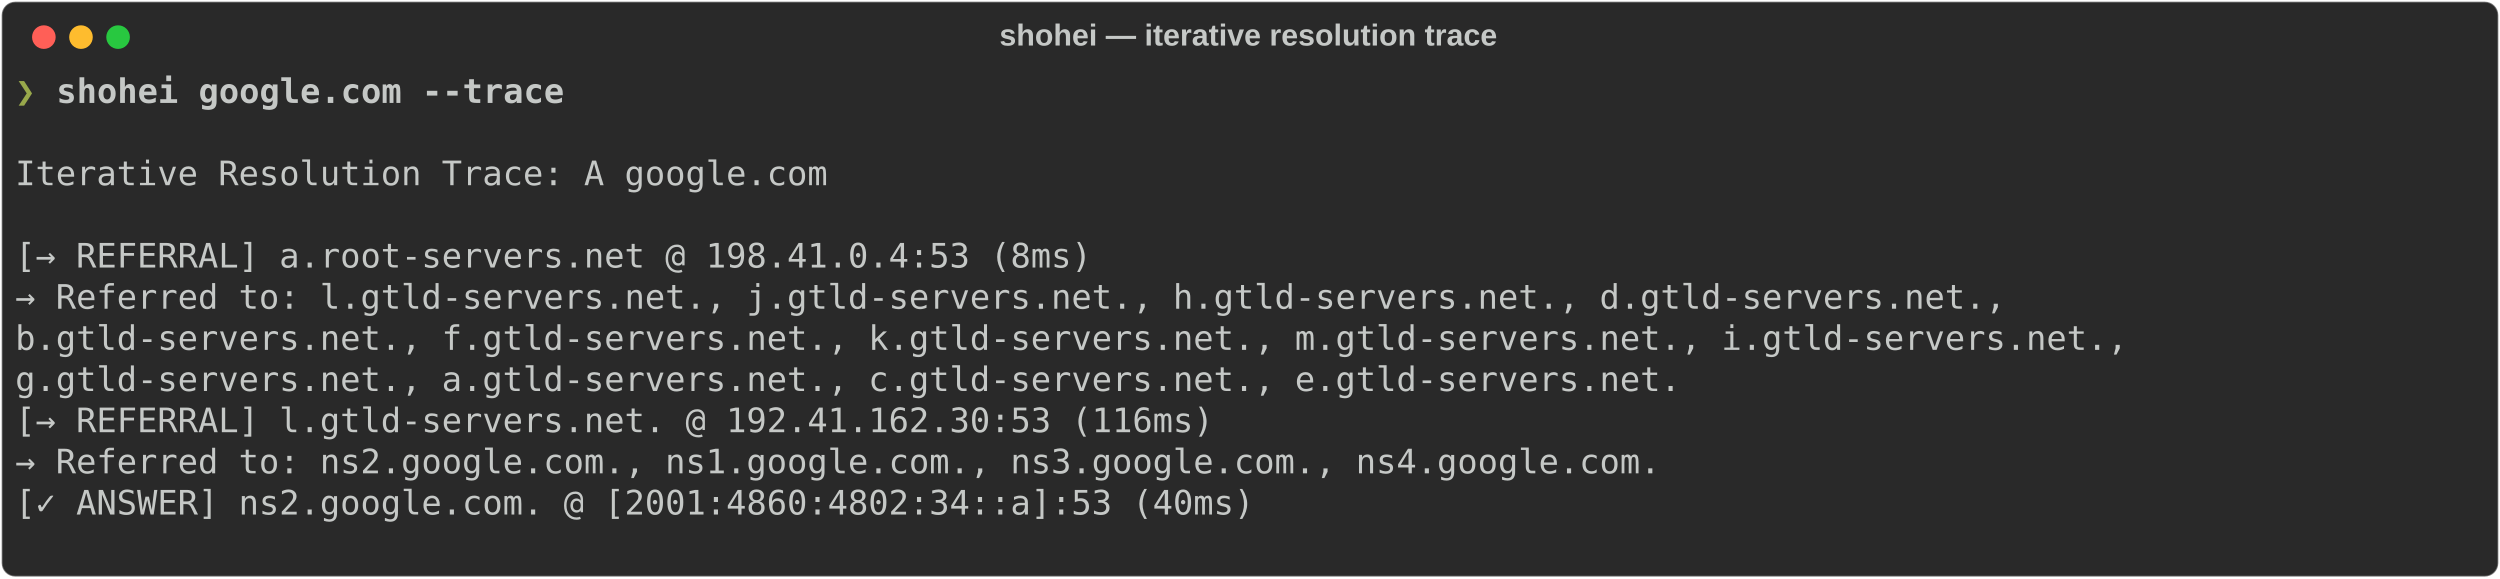
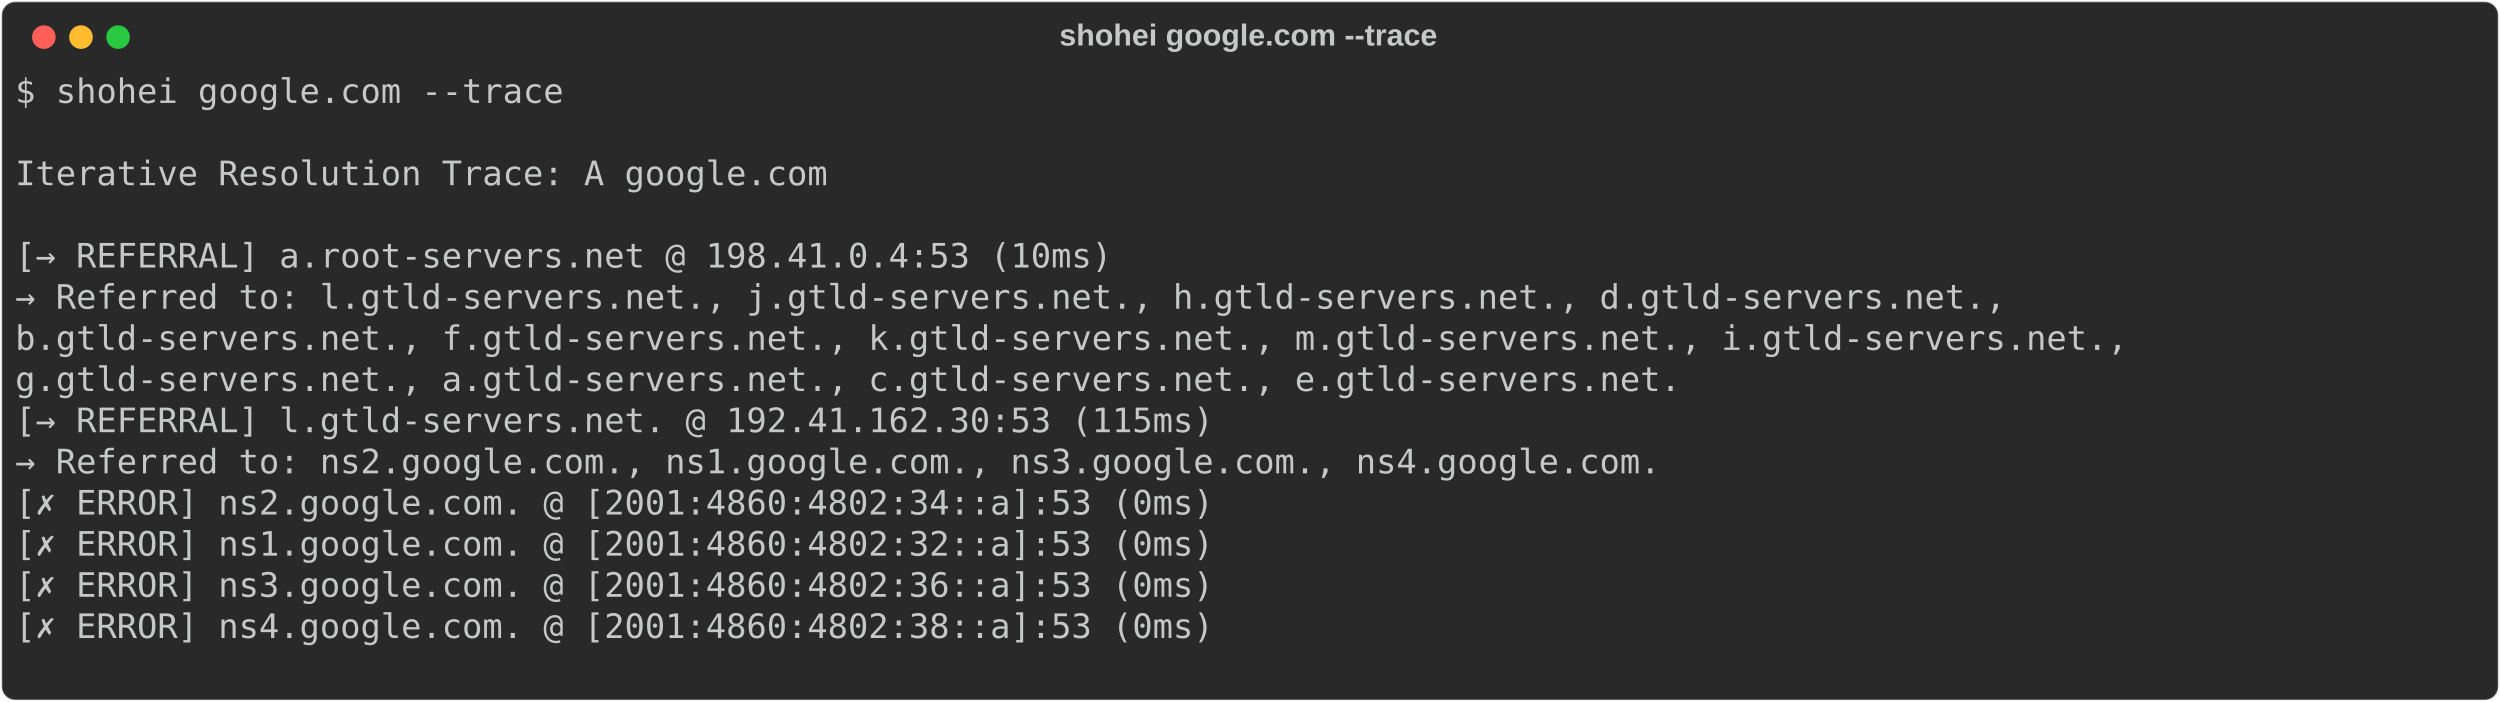
- <svg xmlns="http://www.w3.org/2000/svg" class="rich-terminal" viewBox="0 0 1482 342.8">
+ <svg xmlns="http://www.w3.org/2000/svg" class="rich-terminal" viewBox="0 0 1482 416.0">
  <style>

    @font-face {
        font-family: "Fira Code";
        src: local("FiraCode-Regular"),
                url("https://cdnjs.cloudflare.com/ajax/libs/firacode/6.2.0/woff2/FiraCode-Regular.woff2") format("woff2"),
                url("https://cdnjs.cloudflare.com/ajax/libs/firacode/6.2.0/woff/FiraCode-Regular.woff") format("woff");
        font-style: normal;
        font-weight: 400;
    }
    @font-face {
        font-family: "Fira Code";
        src: local("FiraCode-Bold"),
                url("https://cdnjs.cloudflare.com/ajax/libs/firacode/6.2.0/woff2/FiraCode-Bold.woff2") format("woff2"),
                url("https://cdnjs.cloudflare.com/ajax/libs/firacode/6.2.0/woff/FiraCode-Bold.woff") format("woff");
        font-style: bold;
        font-weight: 700;
    }

-     .terminal-3773854145-matrix {
+     .terminal-2559605739-matrix {
        font-family: Fira Code, monospace;
        font-size: 20px;
        line-height: 24.4px;
        font-variant-east-asian: full-width;
    }

-     .terminal-3773854145-title {
+     .terminal-2559605739-title {
        font-size: 18px;
        font-weight: bold;
        font-family: arial;
    }

-     .terminal-3773854145-r1 { fill: #98a84b;font-weight: bold }
- .terminal-3773854145-r2 { fill: #c5c8c6;font-weight: bold }
- .terminal-3773854145-r3 { fill: #c5c8c6 }
+     .terminal-2559605739-r1 { fill: #c5c8c6 }
    </style>
  <defs>
-     <clipPath id="terminal-3773854145-clip-terminal">
-       <rect x="0" y="0" width="1463.0" height="291.8" />
+     <clipPath id="terminal-2559605739-clip-terminal">
+       <rect x="0" y="0" width="1463.0" height="365.0" />
    </clipPath>
-     <clipPath id="terminal-3773854145-line-0">
+     <clipPath id="terminal-2559605739-line-0">
      <rect x="0" y="1.5" width="1464" height="24.65" />
    </clipPath>
-     <clipPath id="terminal-3773854145-line-1">
+     <clipPath id="terminal-2559605739-line-1">
      <rect x="0" y="25.9" width="1464" height="24.65" />
    </clipPath>
-     <clipPath id="terminal-3773854145-line-2">
+     <clipPath id="terminal-2559605739-line-2">
      <rect x="0" y="50.3" width="1464" height="24.65" />
    </clipPath>
-     <clipPath id="terminal-3773854145-line-3">
+     <clipPath id="terminal-2559605739-line-3">
      <rect x="0" y="74.7" width="1464" height="24.65" />
    </clipPath>
-     <clipPath id="terminal-3773854145-line-4">
+     <clipPath id="terminal-2559605739-line-4">
      <rect x="0" y="99.1" width="1464" height="24.65" />
    </clipPath>
-     <clipPath id="terminal-3773854145-line-5">
+     <clipPath id="terminal-2559605739-line-5">
      <rect x="0" y="123.5" width="1464" height="24.65" />
    </clipPath>
-     <clipPath id="terminal-3773854145-line-6">
+     <clipPath id="terminal-2559605739-line-6">
      <rect x="0" y="147.9" width="1464" height="24.65" />
    </clipPath>
-     <clipPath id="terminal-3773854145-line-7">
+     <clipPath id="terminal-2559605739-line-7">
      <rect x="0" y="172.3" width="1464" height="24.65" />
    </clipPath>
-     <clipPath id="terminal-3773854145-line-8">
+     <clipPath id="terminal-2559605739-line-8">
      <rect x="0" y="196.7" width="1464" height="24.65" />
    </clipPath>
-     <clipPath id="terminal-3773854145-line-9">
+     <clipPath id="terminal-2559605739-line-9">
      <rect x="0" y="221.1" width="1464" height="24.65" />
    </clipPath>
-     <clipPath id="terminal-3773854145-line-10">
+     <clipPath id="terminal-2559605739-line-10">
      <rect x="0" y="245.5" width="1464" height="24.65" />
    </clipPath>
+     <clipPath id="terminal-2559605739-line-11">
+       <rect x="0" y="269.9" width="1464" height="24.65" />
+     </clipPath>
+     <clipPath id="terminal-2559605739-line-12">
+       <rect x="0" y="294.3" width="1464" height="24.65" />
+     </clipPath>
+     <clipPath id="terminal-2559605739-line-13">
+       <rect x="0" y="318.7" width="1464" height="24.65" />
+     </clipPath>
  </defs>
-   <rect fill="#292929" stroke="rgba(255,255,255,0.35)" stroke-width="1" x="1" y="1" width="1480" height="340.8" rx="8" />
-   <text class="terminal-3773854145-title" fill="#c5c8c6" text-anchor="middle" x="740" y="27">shohei — iterative resolution trace</text>
+   <rect fill="#292929" stroke="rgba(255,255,255,0.35)" stroke-width="1" x="1" y="1" width="1480" height="414" rx="8" />
+   <text class="terminal-2559605739-title" fill="#c5c8c6" text-anchor="middle" x="740" y="27">shohei google.com --trace</text>
  <g transform="translate(26,22)">
    <circle cx="0" cy="0" r="7" fill="#ff5f57" />
    <circle cx="22" cy="0" r="7" fill="#febc2e" />
    <circle cx="44" cy="0" r="7" fill="#28c840" />
  </g>
-   <g transform="translate(9, 41)" clip-path="url(#terminal-3773854145-clip-terminal)">
-     <g class="terminal-3773854145-matrix">
-       <text class="terminal-3773854145-r1" x="0" y="20" textLength="24.4" clip-path="url(#terminal-3773854145-line-0)">❯ </text>
-       <text class="terminal-3773854145-r2" x="24.4" y="20" textLength="305" clip-path="url(#terminal-3773854145-line-0)">shohei google.com --trace</text>
-       <text class="terminal-3773854145-r3" x="1464" y="20" textLength="12.2" clip-path="url(#terminal-3773854145-line-0)">
+   <g transform="translate(9, 41)" clip-path="url(#terminal-2559605739-clip-terminal)">
+     <g class="terminal-2559605739-matrix">
+       <text class="terminal-2559605739-r1" x="0" y="20" textLength="329.4" clip-path="url(#terminal-2559605739-line-0)">$ shohei google.com --trace</text>
+       <text class="terminal-2559605739-r1" x="1464" y="20" textLength="12.2" clip-path="url(#terminal-2559605739-line-0)">
</text>
-       <text class="terminal-3773854145-r3" x="1464" y="44.4" textLength="12.2" clip-path="url(#terminal-3773854145-line-1)">
+       <text class="terminal-2559605739-r1" x="1464" y="44.4" textLength="12.2" clip-path="url(#terminal-2559605739-line-1)">
</text>
-       <text class="terminal-3773854145-r3" x="0" y="68.8" textLength="488" clip-path="url(#terminal-3773854145-line-2)">Iterative Resolution Trace: A google.com</text>
-       <text class="terminal-3773854145-r3" x="1464" y="68.8" textLength="12.2" clip-path="url(#terminal-3773854145-line-2)">
+       <text class="terminal-2559605739-r1" x="0" y="68.8" textLength="488" clip-path="url(#terminal-2559605739-line-2)">Iterative Resolution Trace: A google.com</text>
+       <text class="terminal-2559605739-r1" x="1464" y="68.8" textLength="12.2" clip-path="url(#terminal-2559605739-line-2)">
</text>
-       <text class="terminal-3773854145-r3" x="1464" y="93.2" textLength="12.2" clip-path="url(#terminal-3773854145-line-3)">
+       <text class="terminal-2559605739-r1" x="1464" y="93.2" textLength="12.2" clip-path="url(#terminal-2559605739-line-3)">
</text>
-       <text class="terminal-3773854145-r3" x="0" y="117.6" textLength="646.6" clip-path="url(#terminal-3773854145-line-4)">[→ REFERRAL] a.root-servers.net @ 198.41.0.4:53 (8ms)</text>
-       <text class="terminal-3773854145-r3" x="1464" y="117.6" textLength="12.2" clip-path="url(#terminal-3773854145-line-4)">
+       <text class="terminal-2559605739-r1" x="0" y="117.6" textLength="658.8" clip-path="url(#terminal-2559605739-line-4)">[→ REFERRAL] a.root-servers.net @ 198.41.0.4:53 (10ms)</text>
+       <text class="terminal-2559605739-r1" x="1464" y="117.6" textLength="12.2" clip-path="url(#terminal-2559605739-line-4)">
</text>
-       <text class="terminal-3773854145-r3" x="0" y="142" textLength="1256.6" clip-path="url(#terminal-3773854145-line-5)">    → Referred to: l.gtld-servers.net., j.gtld-servers.net., h.gtld-servers.net., d.gtld-servers.net., </text>
-       <text class="terminal-3773854145-r3" x="1464" y="142" textLength="12.2" clip-path="url(#terminal-3773854145-line-5)">
+       <text class="terminal-2559605739-r1" x="0" y="142" textLength="1256.6" clip-path="url(#terminal-2559605739-line-5)">    → Referred to: l.gtld-servers.net., j.gtld-servers.net., h.gtld-servers.net., d.gtld-servers.net., </text>
+       <text class="terminal-2559605739-r1" x="1464" y="142" textLength="12.2" clip-path="url(#terminal-2559605739-line-5)">
</text>
-       <text class="terminal-3773854145-r3" x="0" y="166.4" textLength="1281" clip-path="url(#terminal-3773854145-line-6)">b.gtld-servers.net., f.gtld-servers.net., k.gtld-servers.net., m.gtld-servers.net., i.gtld-servers.net., </text>
-       <text class="terminal-3773854145-r3" x="1464" y="166.4" textLength="12.2" clip-path="url(#terminal-3773854145-line-6)">
+       <text class="terminal-2559605739-r1" x="0" y="166.4" textLength="1281" clip-path="url(#terminal-2559605739-line-6)">b.gtld-servers.net., f.gtld-servers.net., k.gtld-servers.net., m.gtld-servers.net., i.gtld-servers.net., </text>
+       <text class="terminal-2559605739-r1" x="1464" y="166.4" textLength="12.2" clip-path="url(#terminal-2559605739-line-6)">
</text>
-       <text class="terminal-3773854145-r3" x="0" y="190.8" textLength="1000.4" clip-path="url(#terminal-3773854145-line-7)">g.gtld-servers.net., a.gtld-servers.net., c.gtld-servers.net., e.gtld-servers.net.</text>
-       <text class="terminal-3773854145-r3" x="1464" y="190.8" textLength="12.2" clip-path="url(#terminal-3773854145-line-7)">
+       <text class="terminal-2559605739-r1" x="0" y="190.8" textLength="1000.4" clip-path="url(#terminal-2559605739-line-7)">g.gtld-servers.net., a.gtld-servers.net., c.gtld-servers.net., e.gtld-servers.net.</text>
+       <text class="terminal-2559605739-r1" x="1464" y="190.8" textLength="12.2" clip-path="url(#terminal-2559605739-line-7)">
</text>
-       <text class="terminal-3773854145-r3" x="0" y="215.2" textLength="744.2" clip-path="url(#terminal-3773854145-line-8)">  [→ REFERRAL] l.gtld-servers.net. @ 192.41.162.30:53 (116ms)</text>
-       <text class="terminal-3773854145-r3" x="1464" y="215.2" textLength="12.2" clip-path="url(#terminal-3773854145-line-8)">
+       <text class="terminal-2559605739-r1" x="0" y="215.2" textLength="744.2" clip-path="url(#terminal-2559605739-line-8)">  [→ REFERRAL] l.gtld-servers.net. @ 192.41.162.30:53 (115ms)</text>
+       <text class="terminal-2559605739-r1" x="1464" y="215.2" textLength="12.2" clip-path="url(#terminal-2559605739-line-8)">
</text>
-       <text class="terminal-3773854145-r3" x="0" y="239.6" textLength="1061.4" clip-path="url(#terminal-3773854145-line-9)">      → Referred to: ns2.google.com., ns1.google.com., ns3.google.com., ns4.google.com.</text>
-       <text class="terminal-3773854145-r3" x="1464" y="239.6" textLength="12.2" clip-path="url(#terminal-3773854145-line-9)">
+       <text class="terminal-2559605739-r1" x="0" y="239.6" textLength="1061.4" clip-path="url(#terminal-2559605739-line-9)">      → Referred to: ns2.google.com., ns1.google.com., ns3.google.com., ns4.google.com.</text>
+       <text class="terminal-2559605739-r1" x="1464" y="239.6" textLength="12.2" clip-path="url(#terminal-2559605739-line-9)">
</text>
-       <text class="terminal-3773854145-r3" x="0" y="264" textLength="793" clip-path="url(#terminal-3773854145-line-10)">    [✓ ANSWER] ns2.google.com. @ [2001:4860:4802:34::a]:53 (40ms)</text>
-       <text class="terminal-3773854145-r3" x="1464" y="264" textLength="12.2" clip-path="url(#terminal-3773854145-line-10)">
+       <text class="terminal-2559605739-r1" x="0" y="264" textLength="768.6" clip-path="url(#terminal-2559605739-line-10)">    [✗ ERROR] ns2.google.com. @ [2001:4860:4802:34::a]:53 (0ms)</text>
+       <text class="terminal-2559605739-r1" x="1464" y="264" textLength="12.2" clip-path="url(#terminal-2559605739-line-10)">
</text>
-       <text class="terminal-3773854145-r3" x="1464" y="288.4" textLength="12.2" clip-path="url(#terminal-3773854145-line-11)">
+       <text class="terminal-2559605739-r1" x="0" y="288.4" textLength="793" clip-path="url(#terminal-2559605739-line-11)">      [✗ ERROR] ns1.google.com. @ [2001:4860:4802:32::a]:53 (0ms)</text>
+       <text class="terminal-2559605739-r1" x="1464" y="288.4" textLength="12.2" clip-path="url(#terminal-2559605739-line-11)">
+ </text>
+       <text class="terminal-2559605739-r1" x="0" y="312.8" textLength="817.4" clip-path="url(#terminal-2559605739-line-12)">        [✗ ERROR] ns3.google.com. @ [2001:4860:4802:36::a]:53 (0ms)</text>
+       <text class="terminal-2559605739-r1" x="1464" y="312.8" textLength="12.2" clip-path="url(#terminal-2559605739-line-12)">
+ </text>
+       <text class="terminal-2559605739-r1" x="0" y="337.2" textLength="841.8" clip-path="url(#terminal-2559605739-line-13)">          [✗ ERROR] ns4.google.com. @ [2001:4860:4802:38::a]:53 (0ms)</text>
+       <text class="terminal-2559605739-r1" x="1464" y="337.2" textLength="12.2" clip-path="url(#terminal-2559605739-line-13)">
+ </text>
+       <text class="terminal-2559605739-r1" x="1464" y="361.6" textLength="12.2" clip-path="url(#terminal-2559605739-line-14)">
</text>
    </g>
  </g>
</svg>
